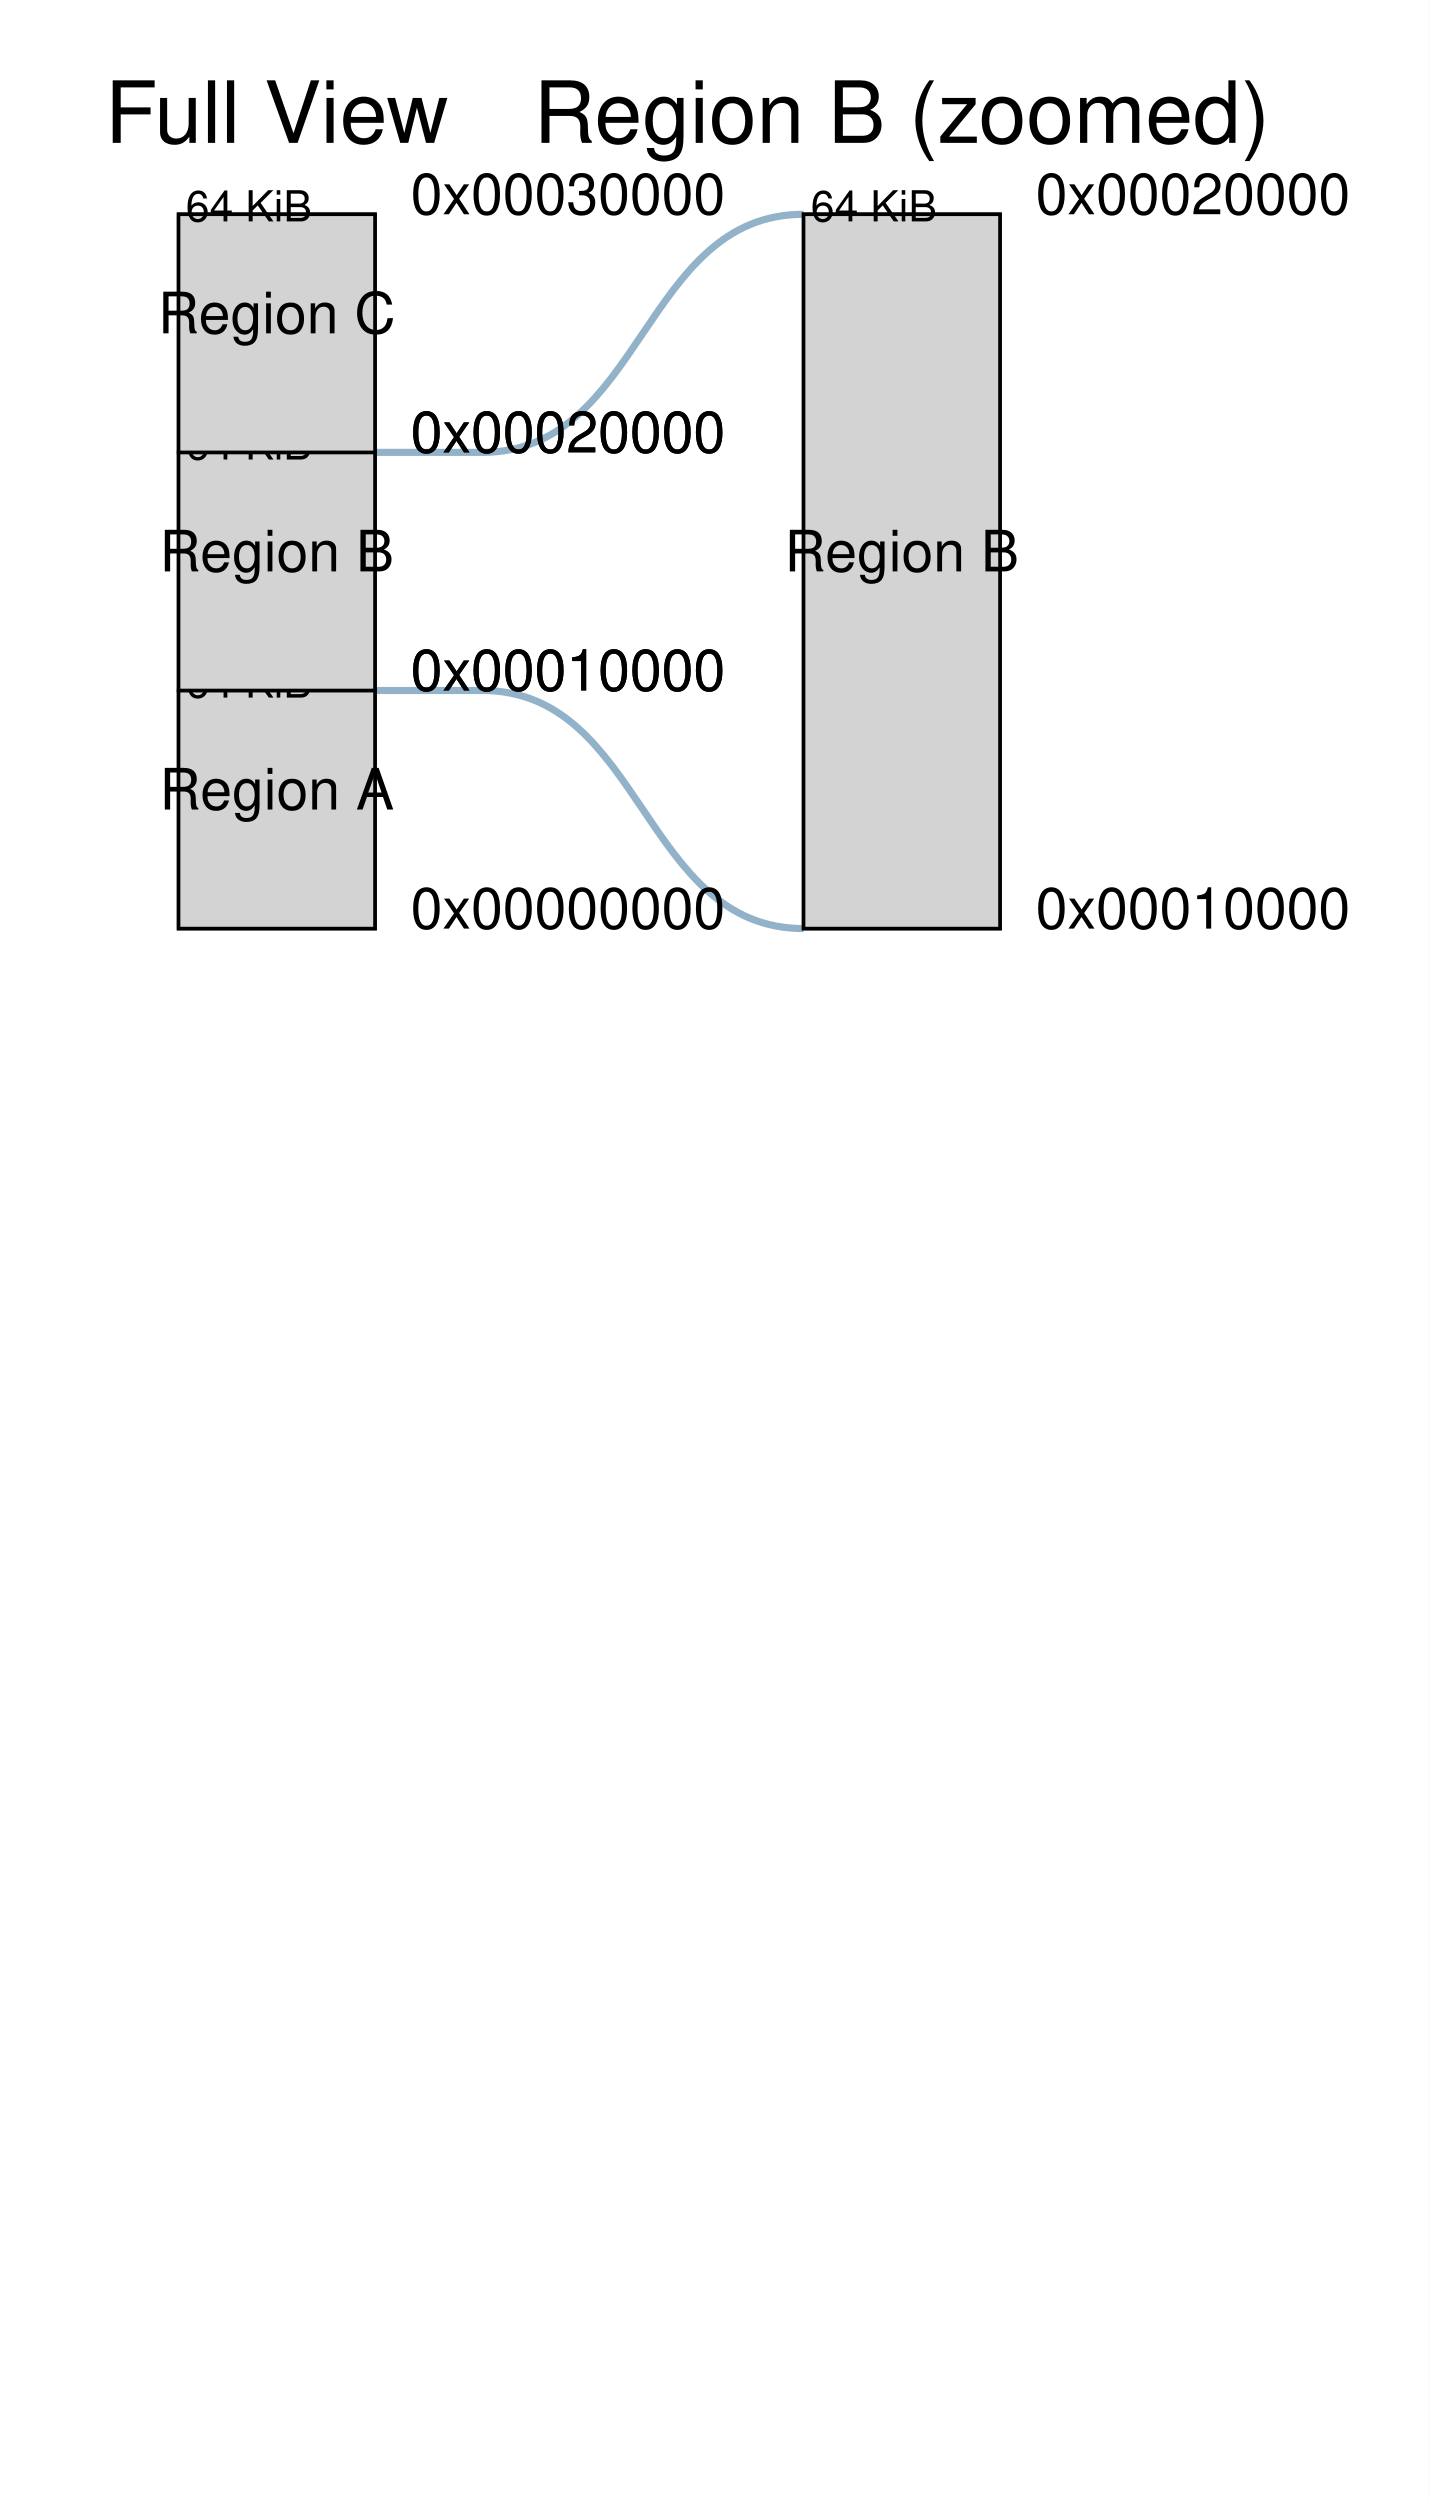
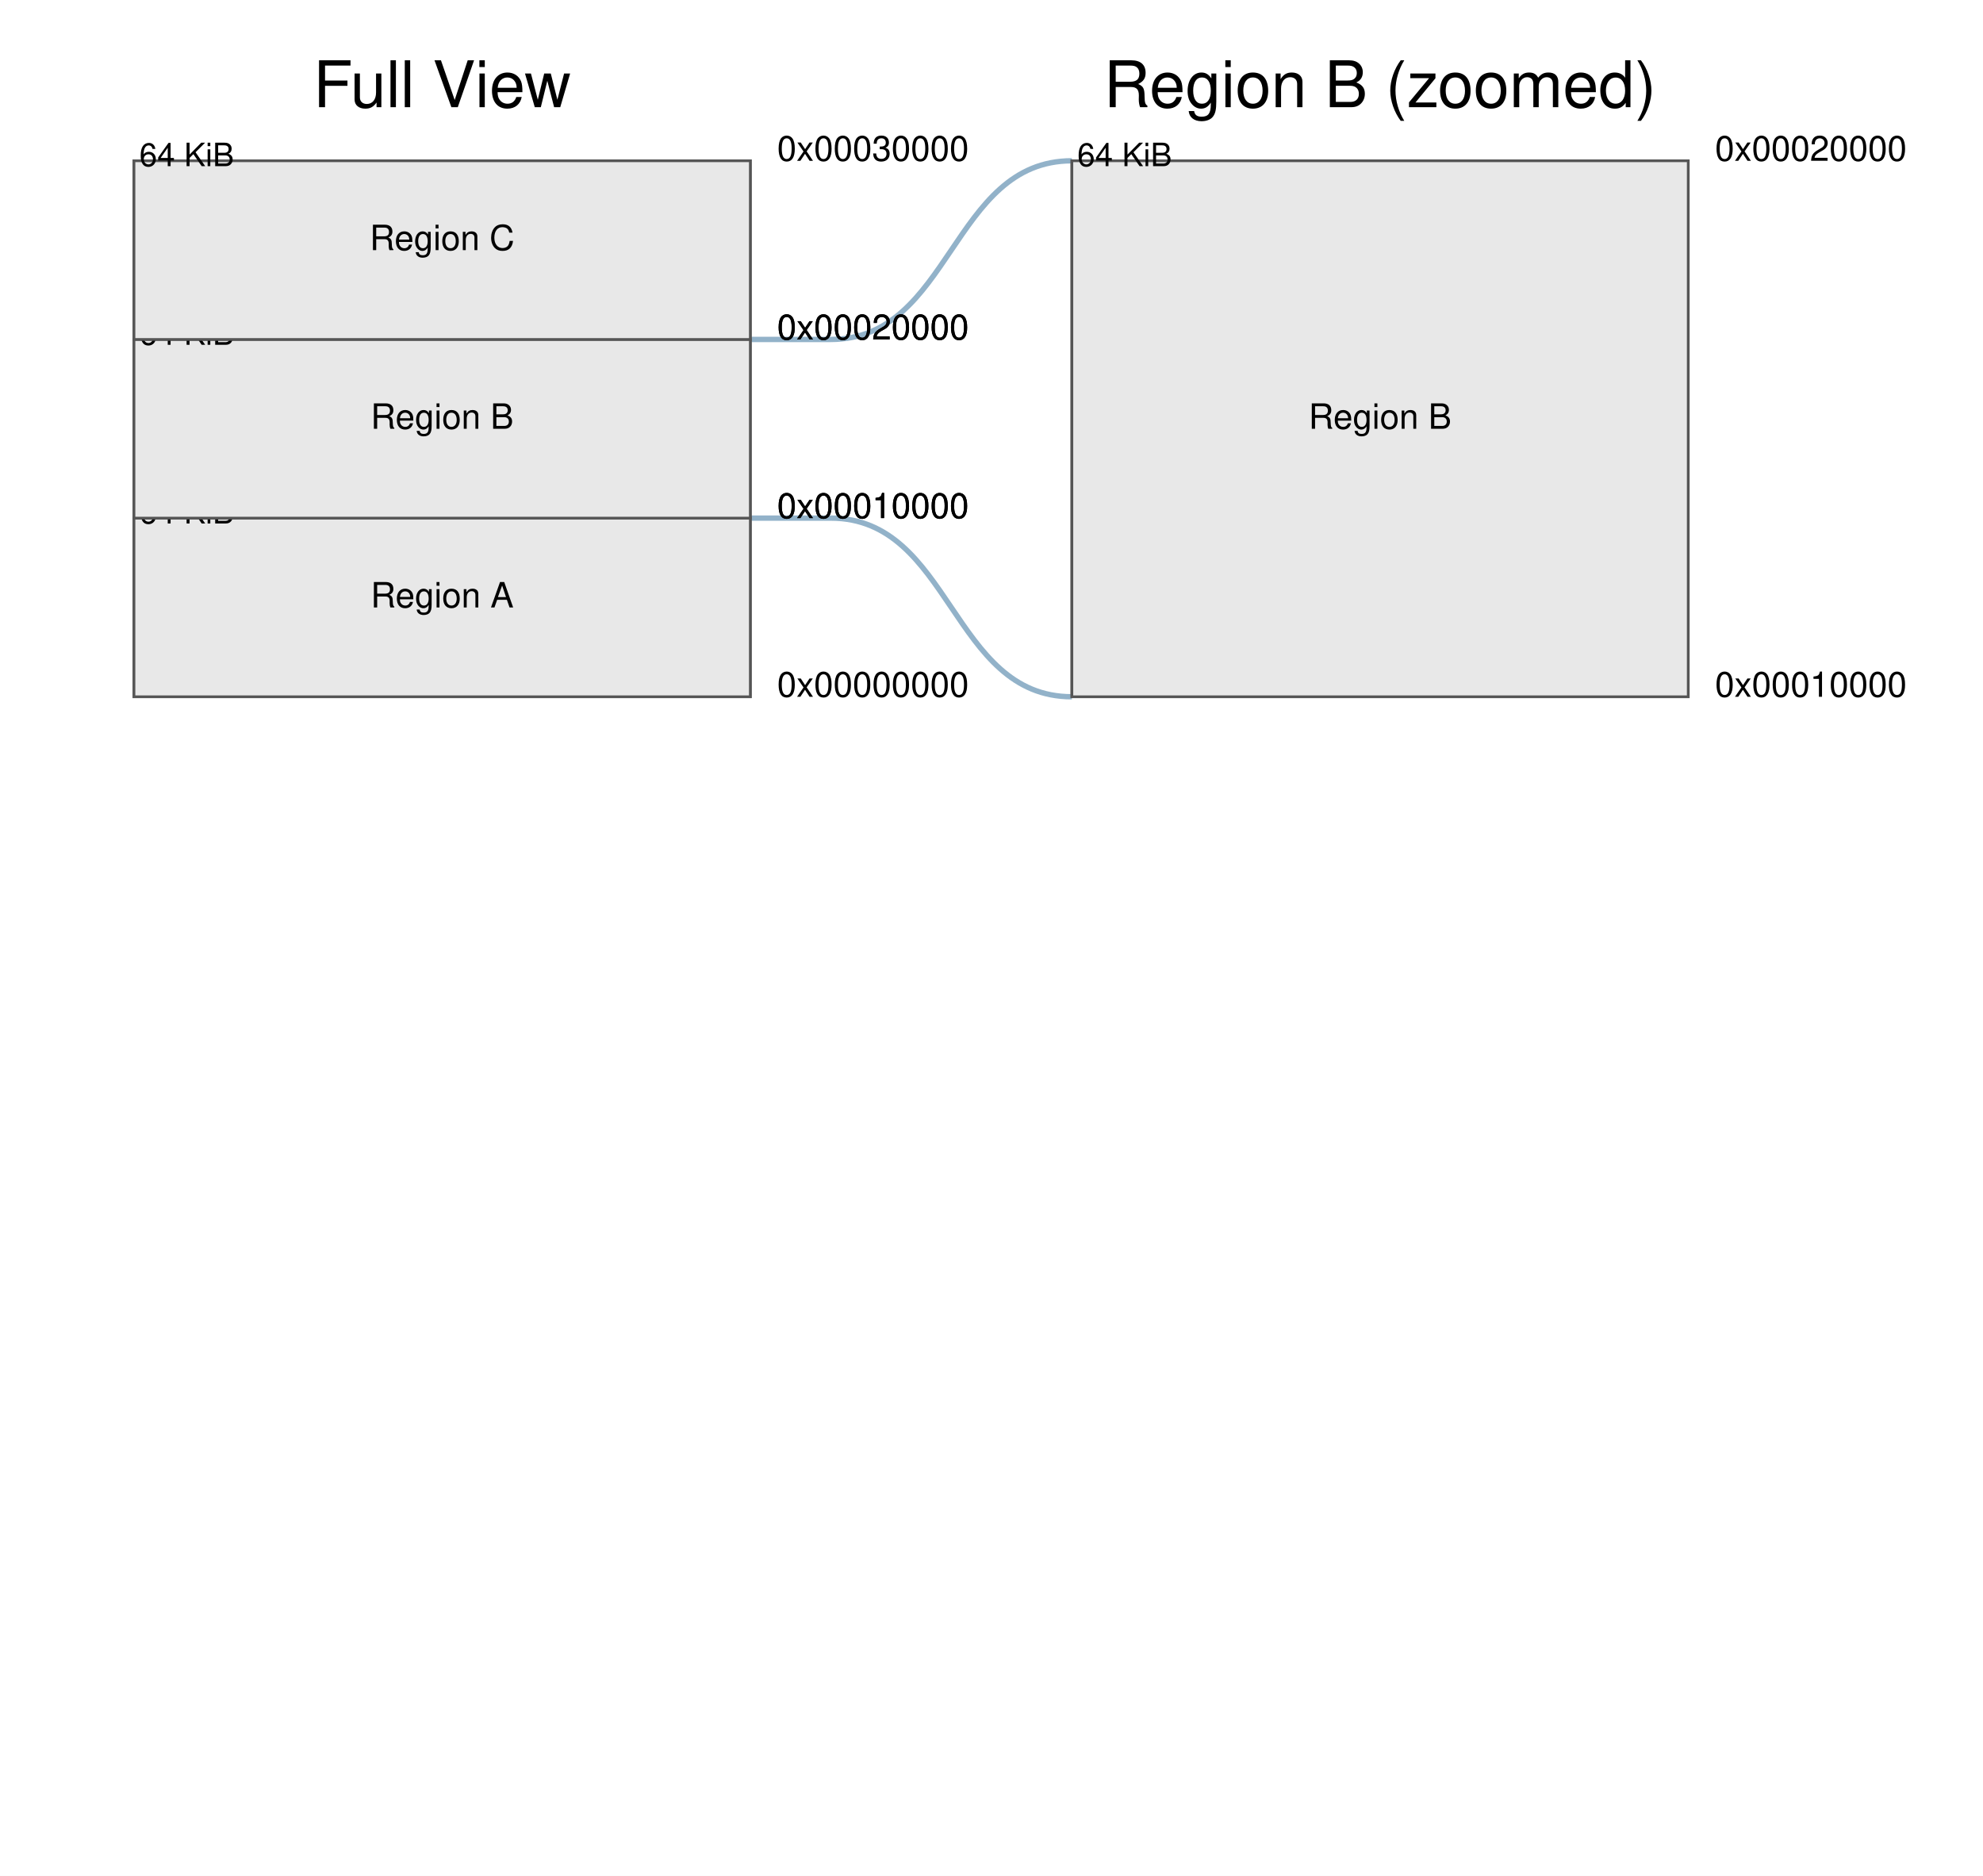
- <svg xmlns="http://www.w3.org/2000/svg" width="400" height="700" viewBox="0 0 400 700">
-   <rect x="0" y="0" width="400" height="700" fill="white" />
+ <svg xmlns="http://www.w3.org/2000/svg" width="740" height="700" viewBox="0 0 740 700">
+   <rect x="0" y="0" width="740" height="700" fill="#ffffff" />
  <g>
    <g>
-       <path d="M 105.0,193.333 L 135.0,193.333 C 180.0,193.333 180.0,260.0 225.0,260.0" fill="none" stroke="#4A7FA5" stroke-width="2" opacity="0.6" />
-       <path d="M 105.0,126.667 L 135.0,126.667 C 180.0,126.667 180.0,60.0 225.0,60.0" fill="none" stroke="#4A7FA5" stroke-width="2" opacity="0.6" />
+       <path d="M 280.0,193.333 L 310.0,193.333 C 355.0,193.333 355.0,260.0 400.0,260.0" fill="none" stroke="#4A7FA5" stroke-width="2" opacity="0.6" />
+       <path d="M 280.0,126.667 L 310.0,126.667 C 355.0,126.667 355.0,60.0 400.0,60.0" fill="none" stroke="#4A7FA5" stroke-width="2" opacity="0.6" />
    </g>
  </g>
  <g />
  <g>
-     <text x="27.5" y="-20" stroke="none" fill="black" stroke-width="0" font-size="24px" font-weight="normal" font-family="Helvetica" text-anchor="middle" alignment-baseline="middle" transform="translate(50.0,60.0)">Full View</text>
+     <text x="115.0" y="-20" stroke="none" fill="#000000" stroke-width="0" font-size="24px" font-weight="normal" font-family="Helvetica" text-anchor="middle" alignment-baseline="middle" transform="translate(50.0,60.0)">Full View</text>
    <g transform="translate(50.0,60.0)">
-       <rect x="0" y="0" width="55.0" height="200.0" fill="white" stroke="black" stroke-width="1" />
-       <rect x="0" y="133.333" width="55.0" height="66.667" fill="lightgrey" stroke="black" stroke-width="1" />
-       <text x="27.5" y="166.667" stroke="none" fill="black" stroke-width="0" font-size="16" font-weight="normal" font-family="Helvetica" text-anchor="middle" alignment-baseline="middle">Region A</text>
-       <text x="65.0" y="200.0" stroke="none" fill="black" stroke-width="0" font-size="16" font-weight="normal" font-family="Helvetica" text-anchor="start" alignment-baseline="middle">0x00000000</text>
-       <text x="65.0" y="133.333" stroke="none" fill="black" stroke-width="0" font-size="16" font-weight="normal" font-family="Helvetica" text-anchor="start" alignment-baseline="middle">0x00010000</text>
-       <text x="2" y="135.333" stroke="none" fill="black" stroke-width="0" font-size="12px" font-weight="normal" font-family="Helvetica" text-anchor="start" alignment-baseline="hanging">64 KiB</text>
-       <rect x="0" y="66.667" width="55.0" height="66.667" fill="lightgrey" stroke="black" stroke-width="1" />
-       <text x="27.5" y="100.0" stroke="none" fill="black" stroke-width="0" font-size="16" font-weight="normal" font-family="Helvetica" text-anchor="middle" alignment-baseline="middle">Region B</text>
-       <text x="65.0" y="133.333" stroke="none" fill="black" stroke-width="0" font-size="16" font-weight="normal" font-family="Helvetica" text-anchor="start" alignment-baseline="middle">0x00010000</text>
-       <text x="65.0" y="66.667" stroke="none" fill="black" stroke-width="0" font-size="16" font-weight="normal" font-family="Helvetica" text-anchor="start" alignment-baseline="middle">0x00020000</text>
-       <text x="2" y="68.667" stroke="none" fill="black" stroke-width="0" font-size="12px" font-weight="normal" font-family="Helvetica" text-anchor="start" alignment-baseline="hanging">64 KiB</text>
-       <rect x="0" y="0.0" width="55.0" height="66.667" fill="lightgrey" stroke="black" stroke-width="1" />
-       <text x="27.5" y="33.333" stroke="none" fill="black" stroke-width="0" font-size="16" font-weight="normal" font-family="Helvetica" text-anchor="middle" alignment-baseline="middle">Region C</text>
-       <text x="65.0" y="66.667" stroke="none" fill="black" stroke-width="0" font-size="16" font-weight="normal" font-family="Helvetica" text-anchor="start" alignment-baseline="middle">0x00020000</text>
-       <text x="65.0" y="0.0" stroke="none" fill="black" stroke-width="0" font-size="16" font-weight="normal" font-family="Helvetica" text-anchor="start" alignment-baseline="middle">0x00030000</text>
-       <text x="2" y="2.0" stroke="none" fill="black" stroke-width="0" font-size="12px" font-weight="normal" font-family="Helvetica" text-anchor="start" alignment-baseline="hanging">64 KiB</text>
+       <rect x="0" y="0" width="230.0" height="200.0" fill="#ffffff" stroke="#555555" stroke-width="1" />
+       <rect x="0" y="133.333" width="230.0" height="66.667" fill="#e8e8e8" stroke="#555555" stroke-width="1" />
+       <text x="115.0" y="166.667" stroke="none" fill="#000000" stroke-width="0" font-size="13" font-weight="normal" font-family="Helvetica" text-anchor="middle" alignment-baseline="middle">Region A</text>
+       <text x="240.0" y="200.0" stroke="none" fill="#000000" stroke-width="0" font-size="13" font-weight="normal" font-family="Helvetica" text-anchor="start" alignment-baseline="middle">0x00000000</text>
+       <text x="240.0" y="133.333" stroke="none" fill="#000000" stroke-width="0" font-size="13" font-weight="normal" font-family="Helvetica" text-anchor="start" alignment-baseline="middle">0x00010000</text>
+       <text x="2" y="135.333" stroke="none" fill="#000000" stroke-width="0" font-size="12px" font-weight="normal" font-family="Helvetica" text-anchor="start" alignment-baseline="hanging">64 KiB</text>
+       <rect x="0" y="66.667" width="230.0" height="66.667" fill="#e8e8e8" stroke="#555555" stroke-width="1" />
+       <text x="115.0" y="100.0" stroke="none" fill="#000000" stroke-width="0" font-size="13" font-weight="normal" font-family="Helvetica" text-anchor="middle" alignment-baseline="middle">Region B</text>
+       <text x="240.0" y="133.333" stroke="none" fill="#000000" stroke-width="0" font-size="13" font-weight="normal" font-family="Helvetica" text-anchor="start" alignment-baseline="middle">0x00010000</text>
+       <text x="240.0" y="66.667" stroke="none" fill="#000000" stroke-width="0" font-size="13" font-weight="normal" font-family="Helvetica" text-anchor="start" alignment-baseline="middle">0x00020000</text>
+       <text x="2" y="68.667" stroke="none" fill="#000000" stroke-width="0" font-size="12px" font-weight="normal" font-family="Helvetica" text-anchor="start" alignment-baseline="hanging">64 KiB</text>
+       <rect x="0" y="0.0" width="230.0" height="66.667" fill="#e8e8e8" stroke="#555555" stroke-width="1" />
+       <text x="115.0" y="33.333" stroke="none" fill="#000000" stroke-width="0" font-size="13" font-weight="normal" font-family="Helvetica" text-anchor="middle" alignment-baseline="middle">Region C</text>
+       <text x="240.0" y="66.667" stroke="none" fill="#000000" stroke-width="0" font-size="13" font-weight="normal" font-family="Helvetica" text-anchor="start" alignment-baseline="middle">0x00020000</text>
+       <text x="240.0" y="0.0" stroke="none" fill="#000000" stroke-width="0" font-size="13" font-weight="normal" font-family="Helvetica" text-anchor="start" alignment-baseline="middle">0x00030000</text>
+       <text x="2" y="2.0" stroke="none" fill="#000000" stroke-width="0" font-size="12px" font-weight="normal" font-family="Helvetica" text-anchor="start" alignment-baseline="hanging">64 KiB</text>
    </g>
  </g>
  <g>
-     <text x="27.5" y="-20" stroke="none" fill="black" stroke-width="0" font-size="24px" font-weight="normal" font-family="Helvetica" text-anchor="middle" alignment-baseline="middle" transform="translate(225.0,60.0)">Region B (zoomed)</text>
-     <g transform="translate(225.0,60.0)">
-       <rect x="0" y="0" width="55.0" height="200.0" fill="white" stroke="black" stroke-width="1" />
-       <rect x="0" y="0.0" width="55.0" height="200.0" fill="lightgrey" stroke="black" stroke-width="1" />
-       <text x="27.5" y="100.0" stroke="none" fill="black" stroke-width="0" font-size="16" font-weight="normal" font-family="Helvetica" text-anchor="middle" alignment-baseline="middle">Region B</text>
-       <text x="65.0" y="200.0" stroke="none" fill="black" stroke-width="0" font-size="16" font-weight="normal" font-family="Helvetica" text-anchor="start" alignment-baseline="middle">0x00010000</text>
-       <text x="65.0" y="0.0" stroke="none" fill="black" stroke-width="0" font-size="16" font-weight="normal" font-family="Helvetica" text-anchor="start" alignment-baseline="middle">0x00020000</text>
-       <text x="2" y="2.0" stroke="none" fill="black" stroke-width="0" font-size="12px" font-weight="normal" font-family="Helvetica" text-anchor="start" alignment-baseline="hanging">64 KiB</text>
+     <text x="115.0" y="-20" stroke="none" fill="#000000" stroke-width="0" font-size="24px" font-weight="normal" font-family="Helvetica" text-anchor="middle" alignment-baseline="middle" transform="translate(400.0,60.0)">Region B (zoomed)</text>
+     <g transform="translate(400.0,60.0)">
+       <rect x="0" y="0" width="230.0" height="200.0" fill="#ffffff" stroke="#555555" stroke-width="1" />
+       <rect x="0" y="0.0" width="230.0" height="200.0" fill="#e8e8e8" stroke="#555555" stroke-width="1" />
+       <text x="115.0" y="100.0" stroke="none" fill="#000000" stroke-width="0" font-size="13" font-weight="normal" font-family="Helvetica" text-anchor="middle" alignment-baseline="middle">Region B</text>
+       <text x="240.0" y="200.0" stroke="none" fill="#000000" stroke-width="0" font-size="13" font-weight="normal" font-family="Helvetica" text-anchor="start" alignment-baseline="middle">0x00010000</text>
+       <text x="240.0" y="0.0" stroke="none" fill="#000000" stroke-width="0" font-size="13" font-weight="normal" font-family="Helvetica" text-anchor="start" alignment-baseline="middle">0x00020000</text>
+       <text x="2" y="2.0" stroke="none" fill="#000000" stroke-width="0" font-size="12px" font-weight="normal" font-family="Helvetica" text-anchor="start" alignment-baseline="hanging">64 KiB</text>
    </g>
  </g>
  <g>
    <g transform="translate(50.0,60.0)" />
-     <g transform="translate(225.0,60.0)" />
+     <g transform="translate(400.0,60.0)" />
  </g>
  <g>
    <g transform="translate(50.0,60.0)">
      <g />
      <g />
      <g />
    </g>
-     <g transform="translate(225.0,60.0)">
+     <g transform="translate(400.0,60.0)">
      <g />
    </g>
  </g>
</svg>
